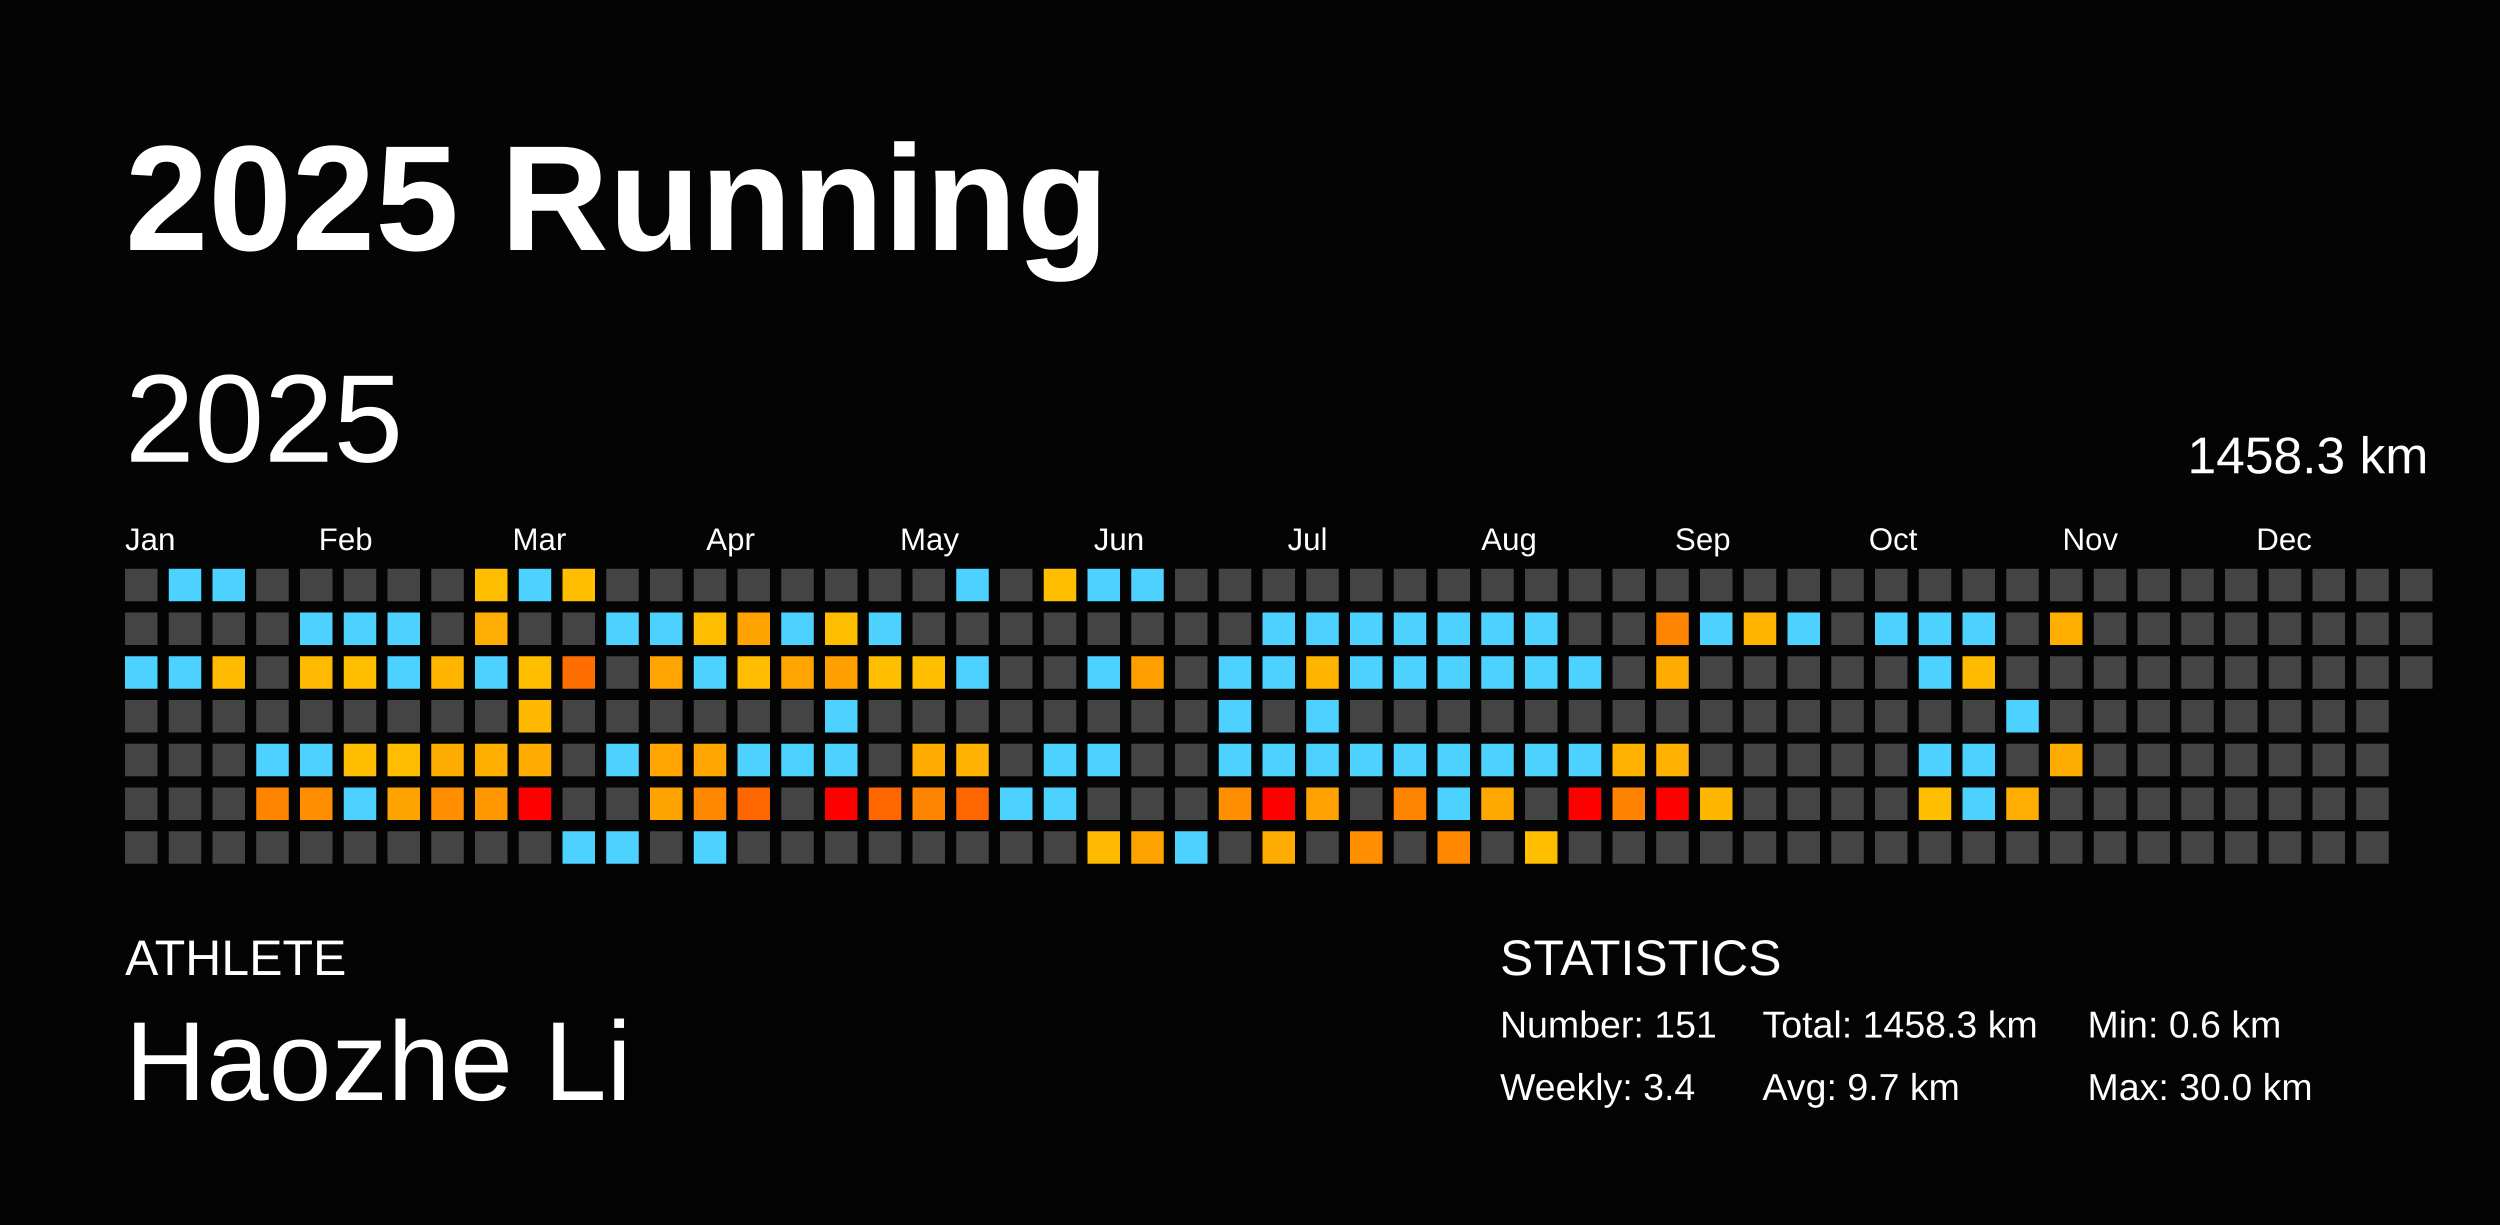
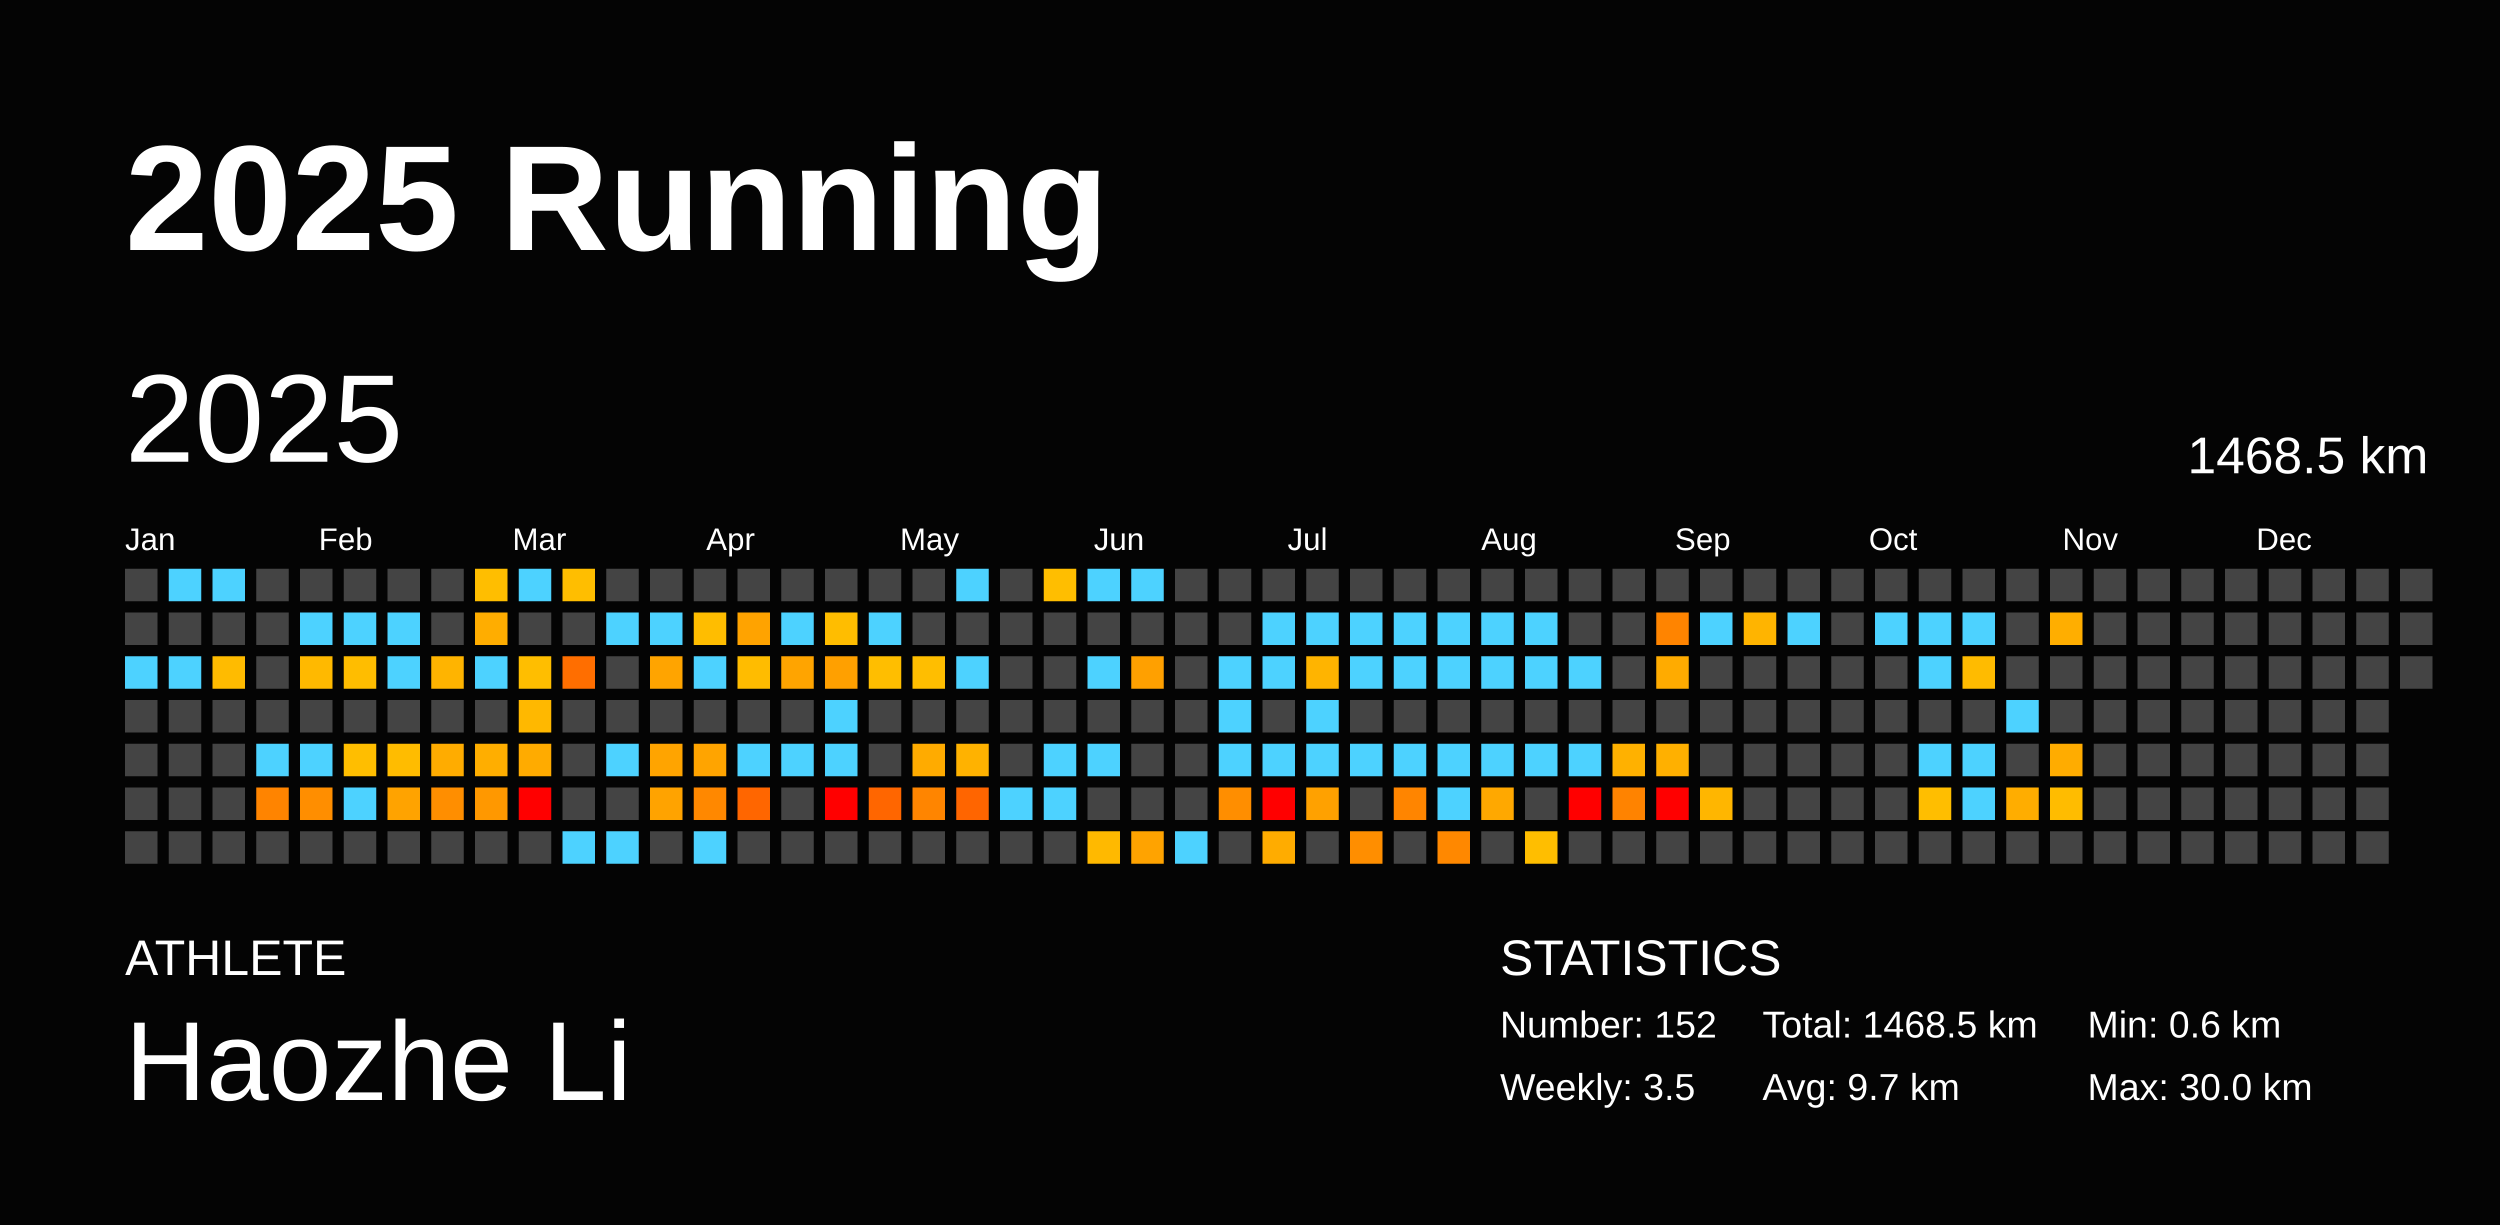
<svg xmlns="http://www.w3.org/2000/svg" baseProfile="full" height="98mm" version="1.1" viewBox="0,0,200,98" width="200mm">
  <defs />
  <rect fill="#040404" height="98" width="200" x="0" y="0" />
  <text fill="#FFFFFF" style="font-size:12px; font-family:Arial; font-weight:bold;" x="10" y="20">2025 Running</text>
  <text fill="#FFFFFF" style="font-size:4px; font-family:Arial" x="10" y="78">ATHLETE</text>
  <text fill="#FFFFFF" style="font-size:9px; font-family:Arial" x="10" y="88">Haozhe Li</text>
  <text fill="#FFFFFF" style="font-size:4px; font-family:Arial" x="120" y="78">STATISTICS</text>
-   <text fill="#FFFFFF" style="font-size:3px; font-family:Arial" x="120" y="83">Number: 151</text>
-   <text fill="#FFFFFF" style="font-size:3px; font-family:Arial" x="120" y="88">Weekly: 3.4</text>
-   <text fill="#FFFFFF" style="font-size:3px; font-family:Arial" x="141" y="83">Total: 1458.3 km</text>
+   <text fill="#FFFFFF" style="font-size:3px; font-family:Arial" x="120" y="83">Number: 152</text>
+   <text fill="#FFFFFF" style="font-size:3px; font-family:Arial" x="120" y="88">Weekly: 3.5</text>
+   <text fill="#FFFFFF" style="font-size:3px; font-family:Arial" x="141" y="83">Total: 1468.5 km</text>
  <text fill="#FFFFFF" style="font-size:3px; font-family:Arial" x="141" y="88">Avg: 9.7 km</text>
  <text fill="#FFFFFF" style="font-size:3px; font-family:Arial" x="167" y="83">Min: 0.6 km</text>
  <text fill="#FFFFFF" style="font-size:3px; font-family:Arial" x="167" y="88">Max: 30.0 km</text>
  <text dominant-baseline="hanging" fill="#FFFFFF" style="font-size:10.0px; font-family:Arial;" x="10" y="30">2025</text>
-   <text dominant-baseline="hanging" fill="#FFFFFF" style="font-size:4.125px; font-family:Arial;" x="175" y="35">1458.3 km</text>
+   <text dominant-baseline="hanging" fill="#FFFFFF" style="font-size:4.125px; font-family:Arial;" x="175" y="35">1468.5 km</text>
  <text fill="#FFFFFF" style="font-size:2.5px; font-family:Arial" x="10.0" y="44">Jan</text>
  <text fill="#FFFFFF" style="font-size:2.5px; font-family:Arial" x="25.5" y="44">Feb</text>
  <text fill="#FFFFFF" style="font-size:2.5px; font-family:Arial" x="41.0" y="44">Mar</text>
  <text fill="#FFFFFF" style="font-size:2.5px; font-family:Arial" x="56.5" y="44">Apr</text>
  <text fill="#FFFFFF" style="font-size:2.5px; font-family:Arial" x="72.0" y="44">May</text>
  <text fill="#FFFFFF" style="font-size:2.5px; font-family:Arial" x="87.5" y="44">Jun</text>
  <text fill="#FFFFFF" style="font-size:2.5px; font-family:Arial" x="103.0" y="44">Jul</text>
  <text fill="#FFFFFF" style="font-size:2.5px; font-family:Arial" x="118.5" y="44">Aug</text>
  <text fill="#FFFFFF" style="font-size:2.5px; font-family:Arial" x="134.0" y="44">Sep</text>
  <text fill="#FFFFFF" style="font-size:2.5px; font-family:Arial" x="149.5" y="44">Oct</text>
  <text fill="#FFFFFF" style="font-size:2.5px; font-family:Arial" x="165.0" y="44">Nov</text>
  <text fill="#FFFFFF" style="font-size:2.5px; font-family:Arial" x="180.5" y="44">Dec</text>
  <rect fill="#444444" height="2.6" width="2.6" x="10.0" y="45.5" />
  <rect fill="#444444" height="2.6" width="2.6" x="10.0" y="49.0" />
  <rect fill="#4dd2ff" height="2.6" width="2.6" x="10.0" y="52.5" />
  <rect fill="#444444" height="2.6" width="2.6" x="10.0" y="56.0" />
  <rect fill="#444444" height="2.6" width="2.6" x="10.0" y="59.5" />
  <rect fill="#444444" height="2.6" width="2.6" x="10.0" y="63.0" />
  <rect fill="#444444" height="2.6" width="2.6" x="10.0" y="66.5" />
  <rect fill="#4dd2ff" height="2.6" width="2.6" x="13.5" y="45.5" />
  <rect fill="#444444" height="2.6" width="2.6" x="13.5" y="49.0" />
  <rect fill="#4dd2ff" height="2.6" width="2.6" x="13.5" y="52.5" />
  <rect fill="#444444" height="2.6" width="2.6" x="13.5" y="56.0" />
  <rect fill="#444444" height="2.6" width="2.6" x="13.5" y="59.5" />
  <rect fill="#444444" height="2.6" width="2.6" x="13.5" y="63.0" />
  <rect fill="#444444" height="2.6" width="2.6" x="13.5" y="66.5" />
  <rect fill="#4dd2ff" height="2.6" width="2.6" x="17.0" y="45.5" />
  <rect fill="#444444" height="2.6" width="2.6" x="17.0" y="49.0" />
  <rect fill="#ffbb00" height="2.6" width="2.6" x="17.0" y="52.5" />
  <rect fill="#444444" height="2.6" width="2.6" x="17.0" y="56.0" />
  <rect fill="#444444" height="2.6" width="2.6" x="17.0" y="59.5" />
  <rect fill="#444444" height="2.6" width="2.6" x="17.0" y="63.0" />
  <rect fill="#444444" height="2.6" width="2.6" x="17.0" y="66.5" />
  <rect fill="#444444" height="2.6" width="2.6" x="20.5" y="45.5" />
  <rect fill="#444444" height="2.6" width="2.6" x="20.5" y="49.0" />
  <rect fill="#444444" height="2.6" width="2.6" x="20.5" y="52.5" />
  <rect fill="#444444" height="2.6" width="2.6" x="20.5" y="56.0" />
  <rect fill="#4dd2ff" height="2.6" width="2.6" x="20.5" y="59.5" />
  <rect fill="#ff8400" height="2.6" width="2.6" x="20.5" y="63.0" />
  <rect fill="#444444" height="2.6" width="2.6" x="20.5" y="66.5" />
  <rect fill="#444444" height="2.6" width="2.6" x="24.0" y="45.5" />
  <rect fill="#4dd2ff" height="2.6" width="2.6" x="24.0" y="49.0" />
  <rect fill="#ffb900" height="2.6" width="2.6" x="24.0" y="52.5" />
  <rect fill="#444444" height="2.6" width="2.6" x="24.0" y="56.0" />
  <rect fill="#4dd2ff" height="2.6" width="2.6" x="24.0" y="59.5" />
  <rect fill="#ff8e00" height="2.6" width="2.6" x="24.0" y="63.0" />
  <rect fill="#444444" height="2.6" width="2.6" x="24.0" y="66.5" />
  <rect fill="#444444" height="2.6" width="2.6" x="27.5" y="45.5" />
  <rect fill="#4dd2ff" height="2.6" width="2.6" x="27.5" y="49.0" />
  <rect fill="#ffbd00" height="2.6" width="2.6" x="27.5" y="52.5" />
  <rect fill="#444444" height="2.6" width="2.6" x="27.5" y="56.0" />
  <rect fill="#ffbe00" height="2.6" width="2.6" x="27.5" y="59.5" />
  <rect fill="#4dd2ff" height="2.6" width="2.6" x="27.5" y="63.0" />
  <rect fill="#444444" height="2.6" width="2.6" x="27.5" y="66.5" />
  <rect fill="#444444" height="2.6" width="2.6" x="31.0" y="45.5" />
  <rect fill="#4dd2ff" height="2.6" width="2.6" x="31.0" y="49.0" />
  <rect fill="#4dd2ff" height="2.6" width="2.6" x="31.0" y="52.5" />
  <rect fill="#444444" height="2.6" width="2.6" x="31.0" y="56.0" />
  <rect fill="#ffbc00" height="2.6" width="2.6" x="31.0" y="59.5" />
  <rect fill="#ffa300" height="2.6" width="2.6" x="31.0" y="63.0" />
  <rect fill="#444444" height="2.6" width="2.6" x="31.0" y="66.5" />
  <rect fill="#444444" height="2.6" width="2.6" x="34.5" y="45.5" />
  <rect fill="#444444" height="2.6" width="2.6" x="34.5" y="49.0" />
  <rect fill="#ffb400" height="2.6" width="2.6" x="34.5" y="52.5" />
  <rect fill="#444444" height="2.6" width="2.6" x="34.5" y="56.0" />
  <rect fill="#ffac00" height="2.6" width="2.6" x="34.5" y="59.5" />
  <rect fill="#ff8e00" height="2.6" width="2.6" x="34.5" y="63.0" />
  <rect fill="#444444" height="2.6" width="2.6" x="34.5" y="66.5" />
  <rect fill="#ffbe00" height="2.6" width="2.6" x="38.0" y="45.5" />
  <rect fill="#ffad00" height="2.6" width="2.6" x="38.0" y="49.0" />
  <rect fill="#4dd2ff" height="2.6" width="2.6" x="38.0" y="52.5" />
  <rect fill="#444444" height="2.6" width="2.6" x="38.0" y="56.0" />
  <rect fill="#ffae00" height="2.6" width="2.6" x="38.0" y="59.5" />
  <rect fill="#ff9800" height="2.6" width="2.6" x="38.0" y="63.0" />
  <rect fill="#444444" height="2.6" width="2.6" x="38.0" y="66.5" />
  <rect fill="#4dd2ff" height="2.6" width="2.6" x="41.5" y="45.5" />
  <rect fill="#444444" height="2.6" width="2.6" x="41.5" y="49.0" />
  <rect fill="#ffbe00" height="2.6" width="2.6" x="41.5" y="52.5" />
  <rect fill="#ffb800" height="2.6" width="2.6" x="41.5" y="56.0" />
  <rect fill="#ffab00" height="2.6" width="2.6" x="41.5" y="59.5" />
  <rect fill="red" height="2.6" width="2.6" x="41.5" y="63.0" />
  <rect fill="#444444" height="2.6" width="2.6" x="41.5" y="66.5" />
  <rect fill="#ffbe00" height="2.6" width="2.6" x="45.0" y="45.5" />
  <rect fill="#444444" height="2.6" width="2.6" x="45.0" y="49.0" />
  <rect fill="#ff6e00" height="2.6" width="2.6" x="45.0" y="52.5" />
  <rect fill="#444444" height="2.6" width="2.6" x="45.0" y="56.0" />
  <rect fill="#444444" height="2.6" width="2.6" x="45.0" y="59.5" />
  <rect fill="#444444" height="2.6" width="2.6" x="45.0" y="63.0" />
  <rect fill="#4dd2ff" height="2.6" width="2.6" x="45.0" y="66.5" />
  <rect fill="#444444" height="2.6" width="2.6" x="48.5" y="45.5" />
  <rect fill="#4dd2ff" height="2.6" width="2.6" x="48.5" y="49.0" />
  <rect fill="#444444" height="2.6" width="2.6" x="48.5" y="52.5" />
  <rect fill="#444444" height="2.6" width="2.6" x="48.5" y="56.0" />
  <rect fill="#4dd2ff" height="2.6" width="2.6" x="48.5" y="59.5" />
  <rect fill="#444444" height="2.6" width="2.6" x="48.5" y="63.0" />
  <rect fill="#4dd2ff" height="2.6" width="2.6" x="48.5" y="66.5" />
  <rect fill="#444444" height="2.6" width="2.6" x="52.0" y="45.5" />
  <rect fill="#4dd2ff" height="2.6" width="2.6" x="52.0" y="49.0" />
  <rect fill="#ffa400" height="2.6" width="2.6" x="52.0" y="52.5" />
  <rect fill="#444444" height="2.6" width="2.6" x="52.0" y="56.0" />
  <rect fill="#ffa400" height="2.6" width="2.6" x="52.0" y="59.5" />
  <rect fill="#ffa300" height="2.6" width="2.6" x="52.0" y="63.0" />
  <rect fill="#444444" height="2.6" width="2.6" x="52.0" y="66.5" />
  <rect fill="#444444" height="2.6" width="2.6" x="55.5" y="45.5" />
  <rect fill="#ffbd00" height="2.6" width="2.6" x="55.5" y="49.0" />
  <rect fill="#4dd2ff" height="2.6" width="2.6" x="55.5" y="52.5" />
  <rect fill="#444444" height="2.6" width="2.6" x="55.5" y="56.0" />
  <rect fill="#ffa400" height="2.6" width="2.6" x="55.5" y="59.5" />
  <rect fill="#ff8800" height="2.6" width="2.6" x="55.5" y="63.0" />
  <rect fill="#4dd2ff" height="2.6" width="2.6" x="55.5" y="66.5" />
  <rect fill="#444444" height="2.6" width="2.6" x="59.0" y="45.5" />
  <rect fill="#ffa300" height="2.6" width="2.6" x="59.0" y="49.0" />
  <rect fill="#ffbc00" height="2.6" width="2.6" x="59.0" y="52.5" />
  <rect fill="#444444" height="2.6" width="2.6" x="59.0" y="56.0" />
  <rect fill="#4dd2ff" height="2.6" width="2.6" x="59.0" y="59.5" />
  <rect fill="#ff6600" height="2.6" width="2.6" x="59.0" y="63.0" />
  <rect fill="#444444" height="2.6" width="2.6" x="59.0" y="66.5" />
  <rect fill="#444444" height="2.6" width="2.6" x="62.5" y="45.5" />
  <rect fill="#4dd2ff" height="2.6" width="2.6" x="62.5" y="49.0" />
  <rect fill="#ffa400" height="2.6" width="2.6" x="62.5" y="52.5" />
  <rect fill="#444444" height="2.6" width="2.6" x="62.5" y="56.0" />
  <rect fill="#4dd2ff" height="2.6" width="2.6" x="62.5" y="59.5" />
  <rect fill="#444444" height="2.6" width="2.6" x="62.5" y="63.0" />
  <rect fill="#444444" height="2.6" width="2.6" x="62.5" y="66.5" />
  <rect fill="#444444" height="2.6" width="2.6" x="66.0" y="45.5" />
  <rect fill="#ffbd00" height="2.6" width="2.6" x="66.0" y="49.0" />
  <rect fill="#ffa000" height="2.6" width="2.6" x="66.0" y="52.5" />
  <rect fill="#4dd2ff" height="2.6" width="2.6" x="66.0" y="56.0" />
  <rect fill="#4dd2ff" height="2.6" width="2.6" x="66.0" y="59.5" />
  <rect fill="red" height="2.6" width="2.6" x="66.0" y="63.0" />
  <rect fill="#444444" height="2.6" width="2.6" x="66.0" y="66.5" />
  <rect fill="#444444" height="2.6" width="2.6" x="69.5" y="45.5" />
  <rect fill="#4dd2ff" height="2.6" width="2.6" x="69.5" y="49.0" />
  <rect fill="#ffbe00" height="2.6" width="2.6" x="69.5" y="52.5" />
  <rect fill="#444444" height="2.6" width="2.6" x="69.5" y="56.0" />
  <rect fill="#444444" height="2.6" width="2.6" x="69.5" y="59.5" />
  <rect fill="#ff6600" height="2.6" width="2.6" x="69.5" y="63.0" />
  <rect fill="#444444" height="2.6" width="2.6" x="69.5" y="66.5" />
  <rect fill="#444444" height="2.6" width="2.6" x="73.0" y="45.5" />
  <rect fill="#444444" height="2.6" width="2.6" x="73.0" y="49.0" />
  <rect fill="#ffbe00" height="2.6" width="2.6" x="73.0" y="52.5" />
  <rect fill="#444444" height="2.6" width="2.6" x="73.0" y="56.0" />
  <rect fill="#ffab00" height="2.6" width="2.6" x="73.0" y="59.5" />
  <rect fill="#ff8500" height="2.6" width="2.6" x="73.0" y="63.0" />
  <rect fill="#444444" height="2.6" width="2.6" x="73.0" y="66.5" />
  <rect fill="#4dd2ff" height="2.6" width="2.6" x="76.5" y="45.5" />
  <rect fill="#444444" height="2.6" width="2.6" x="76.5" y="49.0" />
  <rect fill="#4dd2ff" height="2.6" width="2.6" x="76.5" y="52.5" />
  <rect fill="#444444" height="2.6" width="2.6" x="76.5" y="56.0" />
  <rect fill="#ffb200" height="2.6" width="2.6" x="76.5" y="59.5" />
  <rect fill="#ff6500" height="2.6" width="2.6" x="76.5" y="63.0" />
  <rect fill="#444444" height="2.6" width="2.6" x="76.5" y="66.5" />
  <rect fill="#444444" height="2.6" width="2.6" x="80.0" y="45.5" />
  <rect fill="#444444" height="2.6" width="2.6" x="80.0" y="49.0" />
  <rect fill="#444444" height="2.6" width="2.6" x="80.0" y="52.5" />
  <rect fill="#444444" height="2.6" width="2.6" x="80.0" y="56.0" />
  <rect fill="#444444" height="2.6" width="2.6" x="80.0" y="59.5" />
  <rect fill="#4dd2ff" height="2.6" width="2.6" x="80.0" y="63.0" />
  <rect fill="#444444" height="2.6" width="2.6" x="80.0" y="66.5" />
  <rect fill="#ffbe00" height="2.6" width="2.6" x="83.5" y="45.5" />
  <rect fill="#444444" height="2.6" width="2.6" x="83.5" y="49.0" />
  <rect fill="#444444" height="2.6" width="2.6" x="83.5" y="52.5" />
  <rect fill="#444444" height="2.6" width="2.6" x="83.5" y="56.0" />
  <rect fill="#4dd2ff" height="2.6" width="2.6" x="83.5" y="59.5" />
  <rect fill="#4dd2ff" height="2.6" width="2.6" x="83.5" y="63.0" />
  <rect fill="#444444" height="2.6" width="2.6" x="83.5" y="66.5" />
  <rect fill="#4dd2ff" height="2.6" width="2.6" x="87.0" y="45.5" />
  <rect fill="#444444" height="2.6" width="2.6" x="87.0" y="49.0" />
  <rect fill="#4dd2ff" height="2.6" width="2.6" x="87.0" y="52.5" />
  <rect fill="#444444" height="2.6" width="2.6" x="87.0" y="56.0" />
  <rect fill="#4dd2ff" height="2.6" width="2.6" x="87.0" y="59.5" />
  <rect fill="#444444" height="2.6" width="2.6" x="87.0" y="63.0" />
  <rect fill="#ffb900" height="2.6" width="2.6" x="87.0" y="66.5" />
  <rect fill="#4dd2ff" height="2.6" width="2.6" x="90.5" y="45.5" />
  <rect fill="#444444" height="2.6" width="2.6" x="90.5" y="49.0" />
  <rect fill="#ffa000" height="2.6" width="2.6" x="90.5" y="52.5" />
  <rect fill="#444444" height="2.6" width="2.6" x="90.5" y="56.0" />
  <rect fill="#444444" height="2.6" width="2.6" x="90.5" y="59.5" />
  <rect fill="#444444" height="2.6" width="2.6" x="90.5" y="63.0" />
  <rect fill="#ffa300" height="2.6" width="2.6" x="90.5" y="66.5" />
  <rect fill="#444444" height="2.6" width="2.6" x="94.0" y="45.5" />
  <rect fill="#444444" height="2.6" width="2.6" x="94.0" y="49.0" />
  <rect fill="#444444" height="2.6" width="2.6" x="94.0" y="52.5" />
  <rect fill="#444444" height="2.6" width="2.6" x="94.0" y="56.0" />
  <rect fill="#444444" height="2.6" width="2.6" x="94.0" y="59.5" />
  <rect fill="#444444" height="2.6" width="2.6" x="94.0" y="63.0" />
  <rect fill="#4dd2ff" height="2.6" width="2.6" x="94.0" y="66.5" />
  <rect fill="#444444" height="2.6" width="2.6" x="97.5" y="45.5" />
  <rect fill="#444444" height="2.6" width="2.6" x="97.5" y="49.0" />
  <rect fill="#4dd2ff" height="2.6" width="2.6" x="97.5" y="52.5" />
  <rect fill="#4dd2ff" height="2.6" width="2.6" x="97.5" y="56.0" />
  <rect fill="#4dd2ff" height="2.6" width="2.6" x="97.5" y="59.5" />
  <rect fill="#ff8e00" height="2.6" width="2.6" x="97.5" y="63.0" />
  <rect fill="#444444" height="2.6" width="2.6" x="97.5" y="66.5" />
  <rect fill="#444444" height="2.6" width="2.6" x="101.0" y="45.5" />
  <rect fill="#4dd2ff" height="2.6" width="2.6" x="101.0" y="49.0" />
  <rect fill="#4dd2ff" height="2.6" width="2.6" x="101.0" y="52.5" />
  <rect fill="#444444" height="2.6" width="2.6" x="101.0" y="56.0" />
  <rect fill="#4dd2ff" height="2.6" width="2.6" x="101.0" y="59.5" />
  <rect fill="red" height="2.6" width="2.6" x="101.0" y="63.0" />
  <rect fill="#ffac00" height="2.6" width="2.6" x="101.0" y="66.5" />
  <rect fill="#444444" height="2.6" width="2.6" x="104.5" y="45.5" />
  <rect fill="#4dd2ff" height="2.6" width="2.6" x="104.5" y="49.0" />
  <rect fill="#ffb400" height="2.6" width="2.6" x="104.5" y="52.5" />
  <rect fill="#4dd2ff" height="2.6" width="2.6" x="104.5" y="56.0" />
  <rect fill="#4dd2ff" height="2.6" width="2.6" x="104.5" y="59.5" />
  <rect fill="#ffa100" height="2.6" width="2.6" x="104.5" y="63.0" />
  <rect fill="#444444" height="2.6" width="2.6" x="104.5" y="66.5" />
  <rect fill="#444444" height="2.6" width="2.6" x="108.0" y="45.5" />
  <rect fill="#4dd2ff" height="2.6" width="2.6" x="108.0" y="49.0" />
  <rect fill="#4dd2ff" height="2.6" width="2.6" x="108.0" y="52.5" />
  <rect fill="#444444" height="2.6" width="2.6" x="108.0" y="56.0" />
  <rect fill="#4dd2ff" height="2.6" width="2.6" x="108.0" y="59.5" />
  <rect fill="#444444" height="2.6" width="2.6" x="108.0" y="63.0" />
  <rect fill="#ff8e00" height="2.6" width="2.6" x="108.0" y="66.5" />
  <rect fill="#444444" height="2.6" width="2.6" x="111.5" y="45.5" />
  <rect fill="#4dd2ff" height="2.6" width="2.6" x="111.5" y="49.0" />
  <rect fill="#4dd2ff" height="2.6" width="2.6" x="111.5" y="52.5" />
  <rect fill="#444444" height="2.6" width="2.6" x="111.5" y="56.0" />
  <rect fill="#4dd2ff" height="2.6" width="2.6" x="111.5" y="59.5" />
  <rect fill="#ff8500" height="2.6" width="2.6" x="111.5" y="63.0" />
  <rect fill="#444444" height="2.6" width="2.6" x="111.5" y="66.5" />
  <rect fill="#444444" height="2.6" width="2.6" x="115.0" y="45.5" />
  <rect fill="#4dd2ff" height="2.6" width="2.6" x="115.0" y="49.0" />
  <rect fill="#4dd2ff" height="2.6" width="2.6" x="115.0" y="52.5" />
  <rect fill="#444444" height="2.6" width="2.6" x="115.0" y="56.0" />
  <rect fill="#4dd2ff" height="2.6" width="2.6" x="115.0" y="59.5" />
  <rect fill="#4dd2ff" height="2.6" width="2.6" x="115.0" y="63.0" />
  <rect fill="#ff8800" height="2.6" width="2.6" x="115.0" y="66.5" />
  <rect fill="#444444" height="2.6" width="2.6" x="118.5" y="45.5" />
  <rect fill="#4dd2ff" height="2.6" width="2.6" x="118.5" y="49.0" />
  <rect fill="#4dd2ff" height="2.6" width="2.6" x="118.5" y="52.5" />
  <rect fill="#444444" height="2.6" width="2.6" x="118.5" y="56.0" />
  <rect fill="#4dd2ff" height="2.6" width="2.6" x="118.5" y="59.5" />
  <rect fill="#ffa800" height="2.6" width="2.6" x="118.5" y="63.0" />
  <rect fill="#444444" height="2.6" width="2.6" x="118.5" y="66.5" />
  <rect fill="#444444" height="2.6" width="2.6" x="122.0" y="45.5" />
  <rect fill="#4dd2ff" height="2.6" width="2.6" x="122.0" y="49.0" />
  <rect fill="#4dd2ff" height="2.6" width="2.6" x="122.0" y="52.5" />
  <rect fill="#444444" height="2.6" width="2.6" x="122.0" y="56.0" />
  <rect fill="#4dd2ff" height="2.6" width="2.6" x="122.0" y="59.5" />
  <rect fill="#444444" height="2.6" width="2.6" x="122.0" y="63.0" />
  <rect fill="#ffbe00" height="2.6" width="2.6" x="122.0" y="66.5" />
  <rect fill="#444444" height="2.6" width="2.6" x="125.5" y="45.5" />
  <rect fill="#444444" height="2.6" width="2.6" x="125.5" y="49.0" />
  <rect fill="#4dd2ff" height="2.6" width="2.6" x="125.5" y="52.5" />
  <rect fill="#444444" height="2.6" width="2.6" x="125.5" y="56.0" />
  <rect fill="#4dd2ff" height="2.6" width="2.6" x="125.5" y="59.5" />
  <rect fill="red" height="2.6" width="2.6" x="125.5" y="63.0" />
  <rect fill="#444444" height="2.6" width="2.6" x="125.5" y="66.5" />
  <rect fill="#444444" height="2.6" width="2.6" x="129.0" y="45.5" />
  <rect fill="#444444" height="2.6" width="2.6" x="129.0" y="49.0" />
  <rect fill="#444444" height="2.6" width="2.6" x="129.0" y="52.5" />
  <rect fill="#444444" height="2.6" width="2.6" x="129.0" y="56.0" />
  <rect fill="#ffb100" height="2.6" width="2.6" x="129.0" y="59.5" />
  <rect fill="#ff8300" height="2.6" width="2.6" x="129.0" y="63.0" />
  <rect fill="#444444" height="2.6" width="2.6" x="129.0" y="66.5" />
  <rect fill="#444444" height="2.6" width="2.6" x="132.5" y="45.5" />
  <rect fill="#ff8400" height="2.6" width="2.6" x="132.5" y="49.0" />
  <rect fill="#ffab00" height="2.6" width="2.6" x="132.5" y="52.5" />
  <rect fill="#444444" height="2.6" width="2.6" x="132.5" y="56.0" />
  <rect fill="#ffb000" height="2.6" width="2.6" x="132.5" y="59.5" />
  <rect fill="red" height="2.6" width="2.6" x="132.5" y="63.0" />
  <rect fill="#444444" height="2.6" width="2.6" x="132.5" y="66.5" />
  <rect fill="#444444" height="2.6" width="2.6" x="136.0" y="45.5" />
  <rect fill="#4dd2ff" height="2.6" width="2.6" x="136.0" y="49.0" />
  <rect fill="#444444" height="2.6" width="2.6" x="136.0" y="52.5" />
  <rect fill="#444444" height="2.6" width="2.6" x="136.0" y="56.0" />
  <rect fill="#444444" height="2.6" width="2.6" x="136.0" y="59.5" />
  <rect fill="#ffb600" height="2.6" width="2.6" x="136.0" y="63.0" />
  <rect fill="#444444" height="2.6" width="2.6" x="136.0" y="66.5" />
  <rect fill="#444444" height="2.6" width="2.6" x="139.5" y="45.5" />
  <rect fill="#ffb400" height="2.6" width="2.6" x="139.5" y="49.0" />
  <rect fill="#444444" height="2.6" width="2.6" x="139.5" y="52.5" />
  <rect fill="#444444" height="2.6" width="2.6" x="139.5" y="56.0" />
  <rect fill="#444444" height="2.6" width="2.6" x="139.5" y="59.5" />
  <rect fill="#444444" height="2.6" width="2.6" x="139.5" y="63.0" />
  <rect fill="#444444" height="2.6" width="2.6" x="139.5" y="66.5" />
  <rect fill="#444444" height="2.6" width="2.6" x="143.0" y="45.5" />
  <rect fill="#4dd2ff" height="2.6" width="2.6" x="143.0" y="49.0" />
  <rect fill="#444444" height="2.6" width="2.6" x="143.0" y="52.5" />
  <rect fill="#444444" height="2.6" width="2.6" x="143.0" y="56.0" />
  <rect fill="#444444" height="2.6" width="2.6" x="143.0" y="59.5" />
  <rect fill="#444444" height="2.6" width="2.6" x="143.0" y="63.0" />
  <rect fill="#444444" height="2.6" width="2.6" x="143.0" y="66.5" />
  <rect fill="#444444" height="2.6" width="2.6" x="146.5" y="45.5" />
  <rect fill="#444444" height="2.6" width="2.6" x="146.5" y="49.0" />
  <rect fill="#444444" height="2.6" width="2.6" x="146.5" y="52.5" />
  <rect fill="#444444" height="2.6" width="2.6" x="146.5" y="56.0" />
  <rect fill="#444444" height="2.6" width="2.6" x="146.5" y="59.5" />
  <rect fill="#444444" height="2.6" width="2.6" x="146.5" y="63.0" />
  <rect fill="#444444" height="2.6" width="2.6" x="146.5" y="66.5" />
  <rect fill="#444444" height="2.6" width="2.6" x="150.0" y="45.5" />
  <rect fill="#4dd2ff" height="2.6" width="2.6" x="150.0" y="49.0" />
  <rect fill="#444444" height="2.6" width="2.6" x="150.0" y="52.5" />
  <rect fill="#444444" height="2.6" width="2.6" x="150.0" y="56.0" />
  <rect fill="#444444" height="2.6" width="2.6" x="150.0" y="59.5" />
  <rect fill="#444444" height="2.6" width="2.6" x="150.0" y="63.0" />
  <rect fill="#444444" height="2.6" width="2.6" x="150.0" y="66.5" />
  <rect fill="#444444" height="2.6" width="2.6" x="153.5" y="45.5" />
  <rect fill="#4dd2ff" height="2.6" width="2.6" x="153.5" y="49.0" />
  <rect fill="#4dd2ff" height="2.6" width="2.6" x="153.5" y="52.5" />
  <rect fill="#444444" height="2.6" width="2.6" x="153.5" y="56.0" />
  <rect fill="#4dd2ff" height="2.6" width="2.6" x="153.5" y="59.5" />
  <rect fill="#ffbe00" height="2.6" width="2.6" x="153.5" y="63.0" />
  <rect fill="#444444" height="2.6" width="2.6" x="153.5" y="66.5" />
  <rect fill="#444444" height="2.6" width="2.6" x="157.0" y="45.5" />
  <rect fill="#4dd2ff" height="2.6" width="2.6" x="157.0" y="49.0" />
  <rect fill="#ffbb00" height="2.6" width="2.6" x="157.0" y="52.5" />
  <rect fill="#444444" height="2.6" width="2.6" x="157.0" y="56.0" />
  <rect fill="#4dd2ff" height="2.6" width="2.6" x="157.0" y="59.5" />
  <rect fill="#4dd2ff" height="2.6" width="2.6" x="157.0" y="63.0" />
  <rect fill="#444444" height="2.6" width="2.6" x="157.0" y="66.5" />
  <rect fill="#444444" height="2.6" width="2.6" x="160.5" y="45.5" />
  <rect fill="#444444" height="2.6" width="2.6" x="160.5" y="49.0" />
  <rect fill="#444444" height="2.6" width="2.6" x="160.5" y="52.5" />
  <rect fill="#4dd2ff" height="2.6" width="2.6" x="160.5" y="56.0" />
  <rect fill="#444444" height="2.6" width="2.6" x="160.5" y="59.5" />
  <rect fill="#ffad00" height="2.6" width="2.6" x="160.5" y="63.0" />
  <rect fill="#444444" height="2.6" width="2.6" x="160.5" y="66.5" />
  <rect fill="#444444" height="2.6" width="2.6" x="164.0" y="45.5" />
  <rect fill="#ffae00" height="2.6" width="2.6" x="164.0" y="49.0" />
  <rect fill="#444444" height="2.6" width="2.6" x="164.0" y="52.5" />
  <rect fill="#444444" height="2.6" width="2.6" x="164.0" y="56.0" />
  <rect fill="#ffac00" height="2.6" width="2.6" x="164.0" y="59.5" />
-   <rect fill="#444444" height="2.6" width="2.6" x="164.0" y="63.0" />
+   <rect fill="#ffbc00" height="2.6" width="2.6" x="164.0" y="63.0" />
  <rect fill="#444444" height="2.6" width="2.6" x="164.0" y="66.5" />
  <rect fill="#444444" height="2.6" width="2.6" x="167.5" y="45.5" />
  <rect fill="#444444" height="2.6" width="2.6" x="167.5" y="49.0" />
  <rect fill="#444444" height="2.6" width="2.6" x="167.5" y="52.5" />
  <rect fill="#444444" height="2.6" width="2.6" x="167.5" y="56.0" />
  <rect fill="#444444" height="2.6" width="2.6" x="167.5" y="59.5" />
  <rect fill="#444444" height="2.6" width="2.6" x="167.5" y="63.0" />
  <rect fill="#444444" height="2.6" width="2.6" x="167.5" y="66.5" />
  <rect fill="#444444" height="2.6" width="2.6" x="171.0" y="45.5" />
  <rect fill="#444444" height="2.6" width="2.6" x="171.0" y="49.0" />
  <rect fill="#444444" height="2.6" width="2.6" x="171.0" y="52.5" />
  <rect fill="#444444" height="2.6" width="2.6" x="171.0" y="56.0" />
  <rect fill="#444444" height="2.6" width="2.6" x="171.0" y="59.5" />
  <rect fill="#444444" height="2.6" width="2.6" x="171.0" y="63.0" />
  <rect fill="#444444" height="2.6" width="2.6" x="171.0" y="66.5" />
  <rect fill="#444444" height="2.6" width="2.6" x="174.5" y="45.5" />
  <rect fill="#444444" height="2.6" width="2.6" x="174.5" y="49.0" />
  <rect fill="#444444" height="2.6" width="2.6" x="174.5" y="52.5" />
  <rect fill="#444444" height="2.6" width="2.6" x="174.5" y="56.0" />
  <rect fill="#444444" height="2.6" width="2.6" x="174.5" y="59.5" />
  <rect fill="#444444" height="2.6" width="2.6" x="174.5" y="63.0" />
  <rect fill="#444444" height="2.6" width="2.6" x="174.5" y="66.5" />
  <rect fill="#444444" height="2.6" width="2.6" x="178.0" y="45.5" />
  <rect fill="#444444" height="2.6" width="2.6" x="178.0" y="49.0" />
  <rect fill="#444444" height="2.6" width="2.6" x="178.0" y="52.5" />
  <rect fill="#444444" height="2.6" width="2.6" x="178.0" y="56.0" />
  <rect fill="#444444" height="2.6" width="2.6" x="178.0" y="59.5" />
  <rect fill="#444444" height="2.6" width="2.6" x="178.0" y="63.0" />
  <rect fill="#444444" height="2.6" width="2.6" x="178.0" y="66.5" />
  <rect fill="#444444" height="2.6" width="2.6" x="181.5" y="45.5" />
  <rect fill="#444444" height="2.6" width="2.6" x="181.5" y="49.0" />
  <rect fill="#444444" height="2.6" width="2.6" x="181.5" y="52.5" />
  <rect fill="#444444" height="2.6" width="2.6" x="181.5" y="56.0" />
  <rect fill="#444444" height="2.6" width="2.6" x="181.5" y="59.5" />
  <rect fill="#444444" height="2.6" width="2.6" x="181.5" y="63.0" />
  <rect fill="#444444" height="2.6" width="2.6" x="181.5" y="66.5" />
  <rect fill="#444444" height="2.6" width="2.6" x="185.0" y="45.5" />
  <rect fill="#444444" height="2.6" width="2.6" x="185.0" y="49.0" />
  <rect fill="#444444" height="2.6" width="2.6" x="185.0" y="52.5" />
  <rect fill="#444444" height="2.6" width="2.6" x="185.0" y="56.0" />
  <rect fill="#444444" height="2.6" width="2.6" x="185.0" y="59.5" />
  <rect fill="#444444" height="2.6" width="2.6" x="185.0" y="63.0" />
  <rect fill="#444444" height="2.6" width="2.6" x="185.0" y="66.5" />
  <rect fill="#444444" height="2.6" width="2.6" x="188.5" y="45.5" />
  <rect fill="#444444" height="2.6" width="2.6" x="188.5" y="49.0" />
  <rect fill="#444444" height="2.6" width="2.6" x="188.5" y="52.5" />
  <rect fill="#444444" height="2.6" width="2.6" x="188.5" y="56.0" />
  <rect fill="#444444" height="2.6" width="2.6" x="188.5" y="59.5" />
  <rect fill="#444444" height="2.6" width="2.6" x="188.5" y="63.0" />
  <rect fill="#444444" height="2.6" width="2.6" x="188.5" y="66.5" />
  <rect fill="#444444" height="2.6" width="2.6" x="192.0" y="45.5" />
  <rect fill="#444444" height="2.6" width="2.6" x="192.0" y="49.0" />
  <rect fill="#444444" height="2.6" width="2.6" x="192.0" y="52.5" />
</svg>
